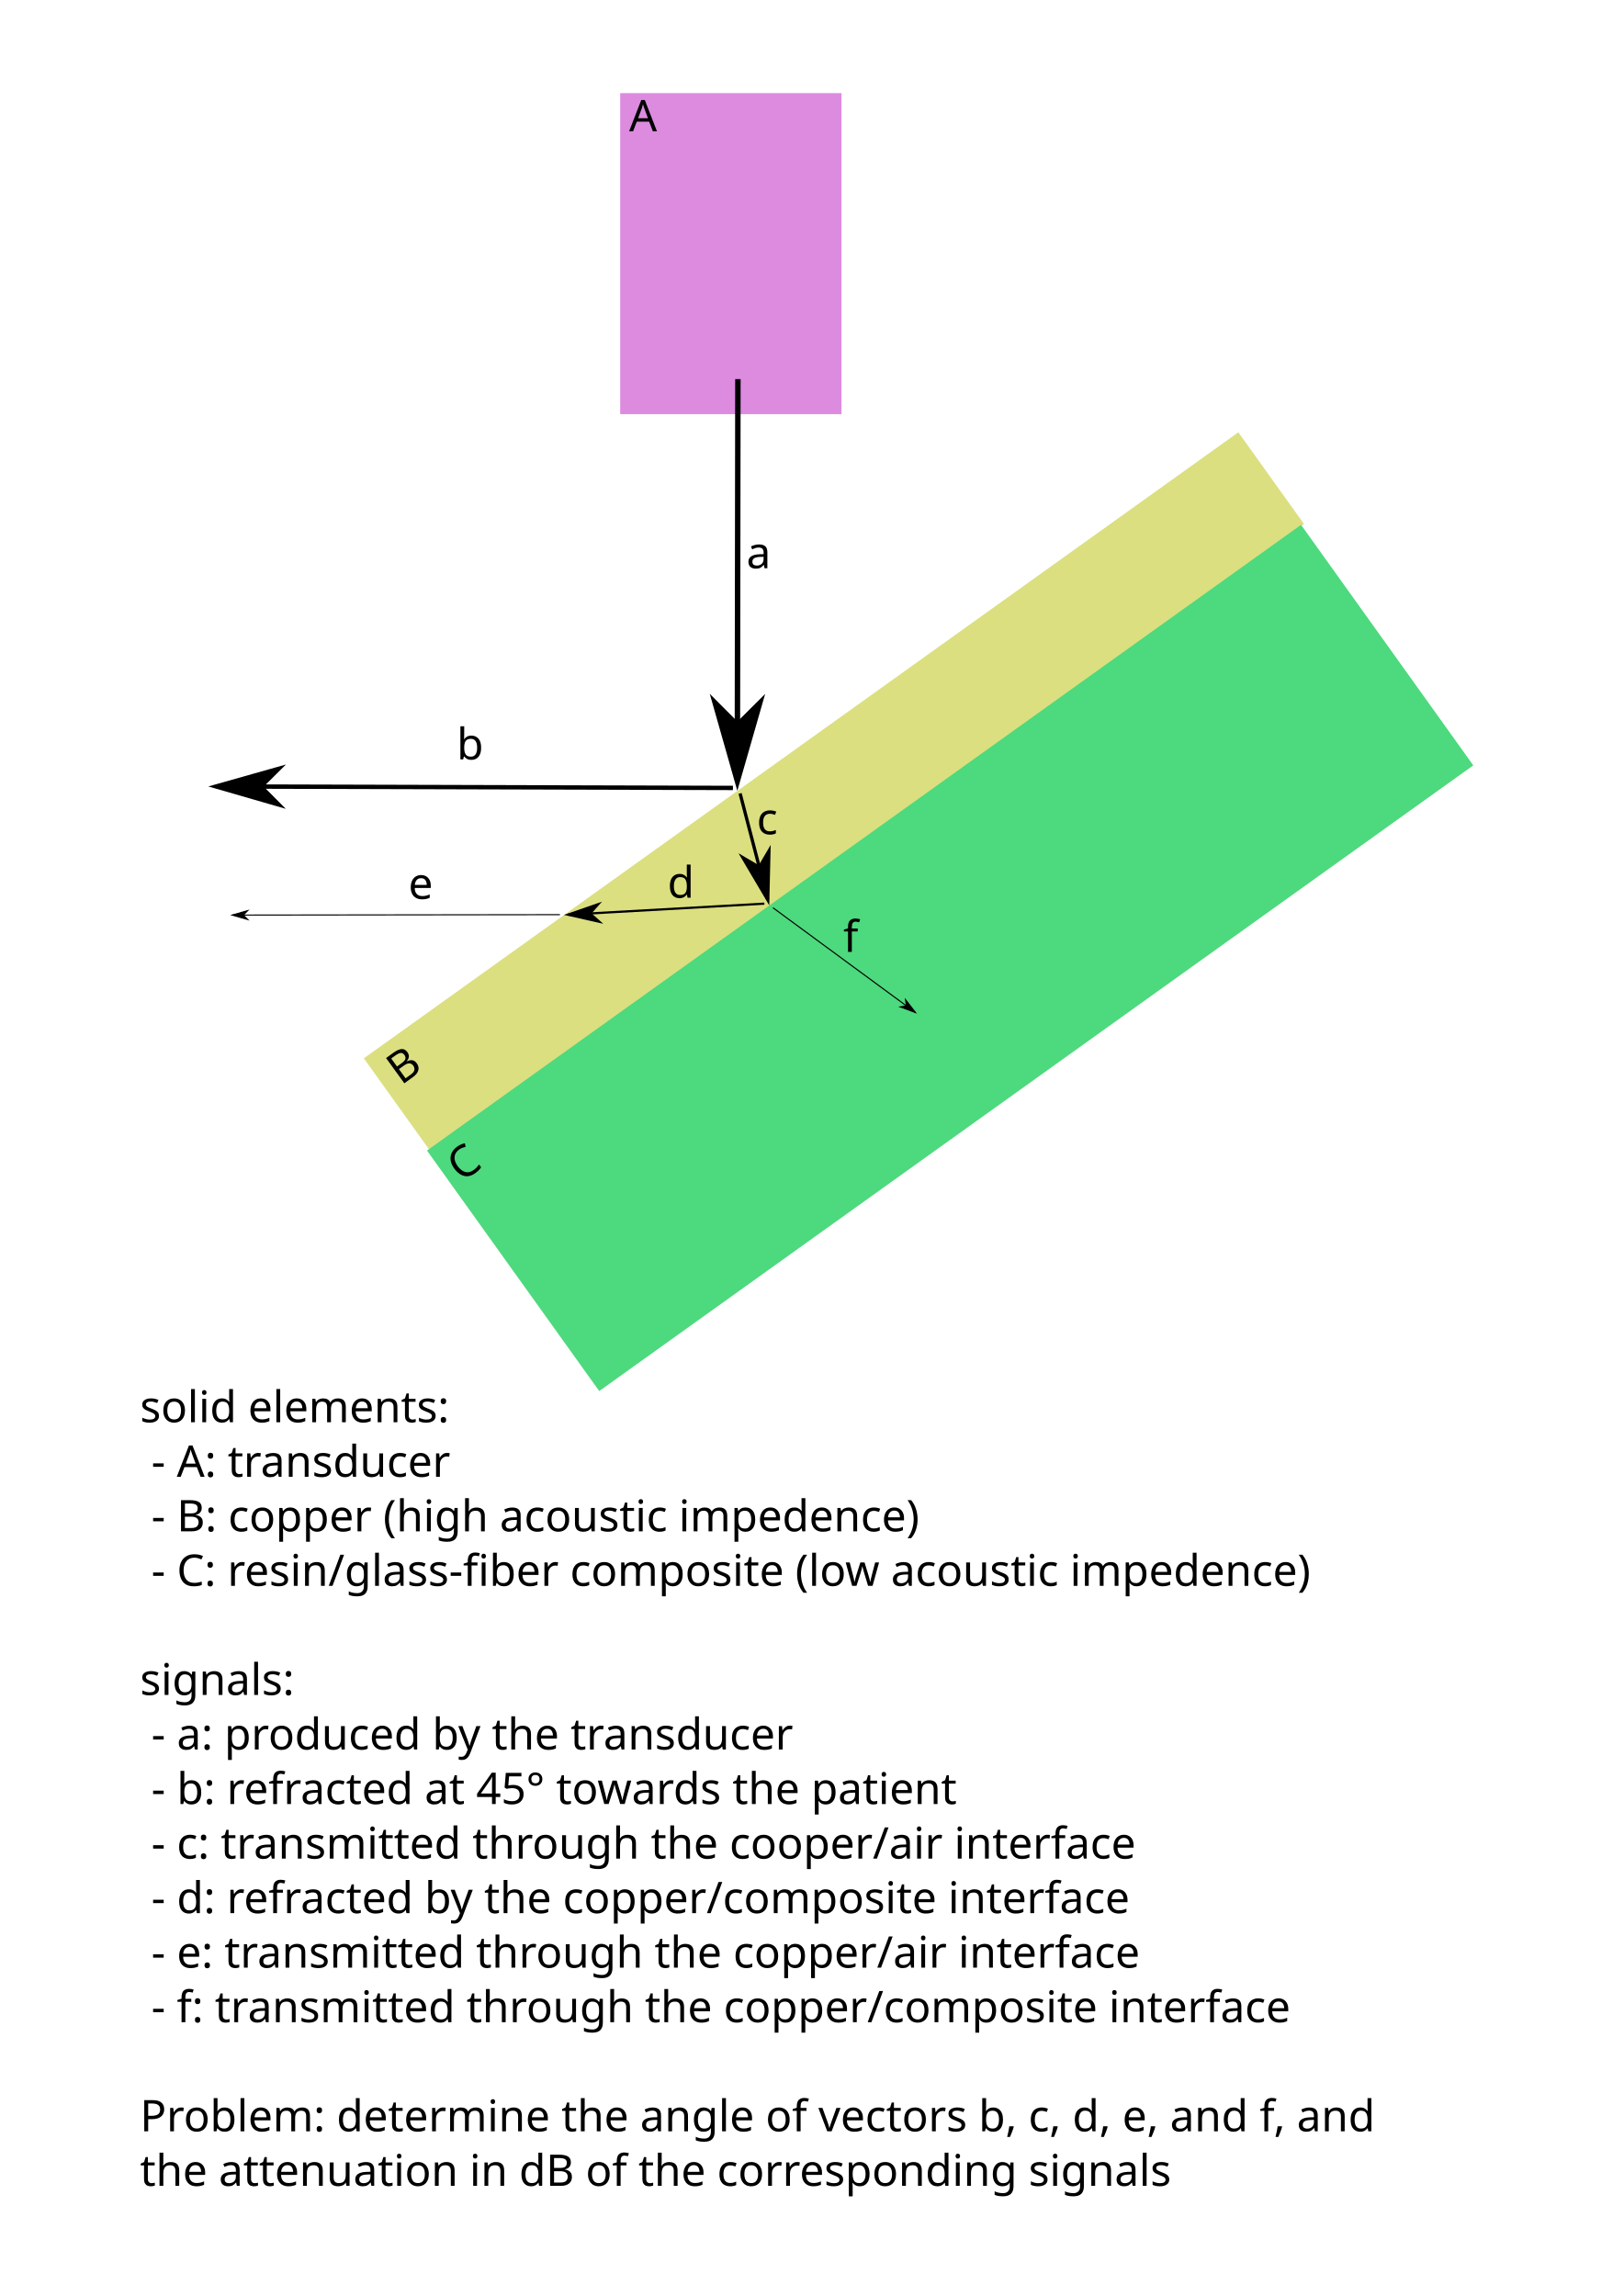
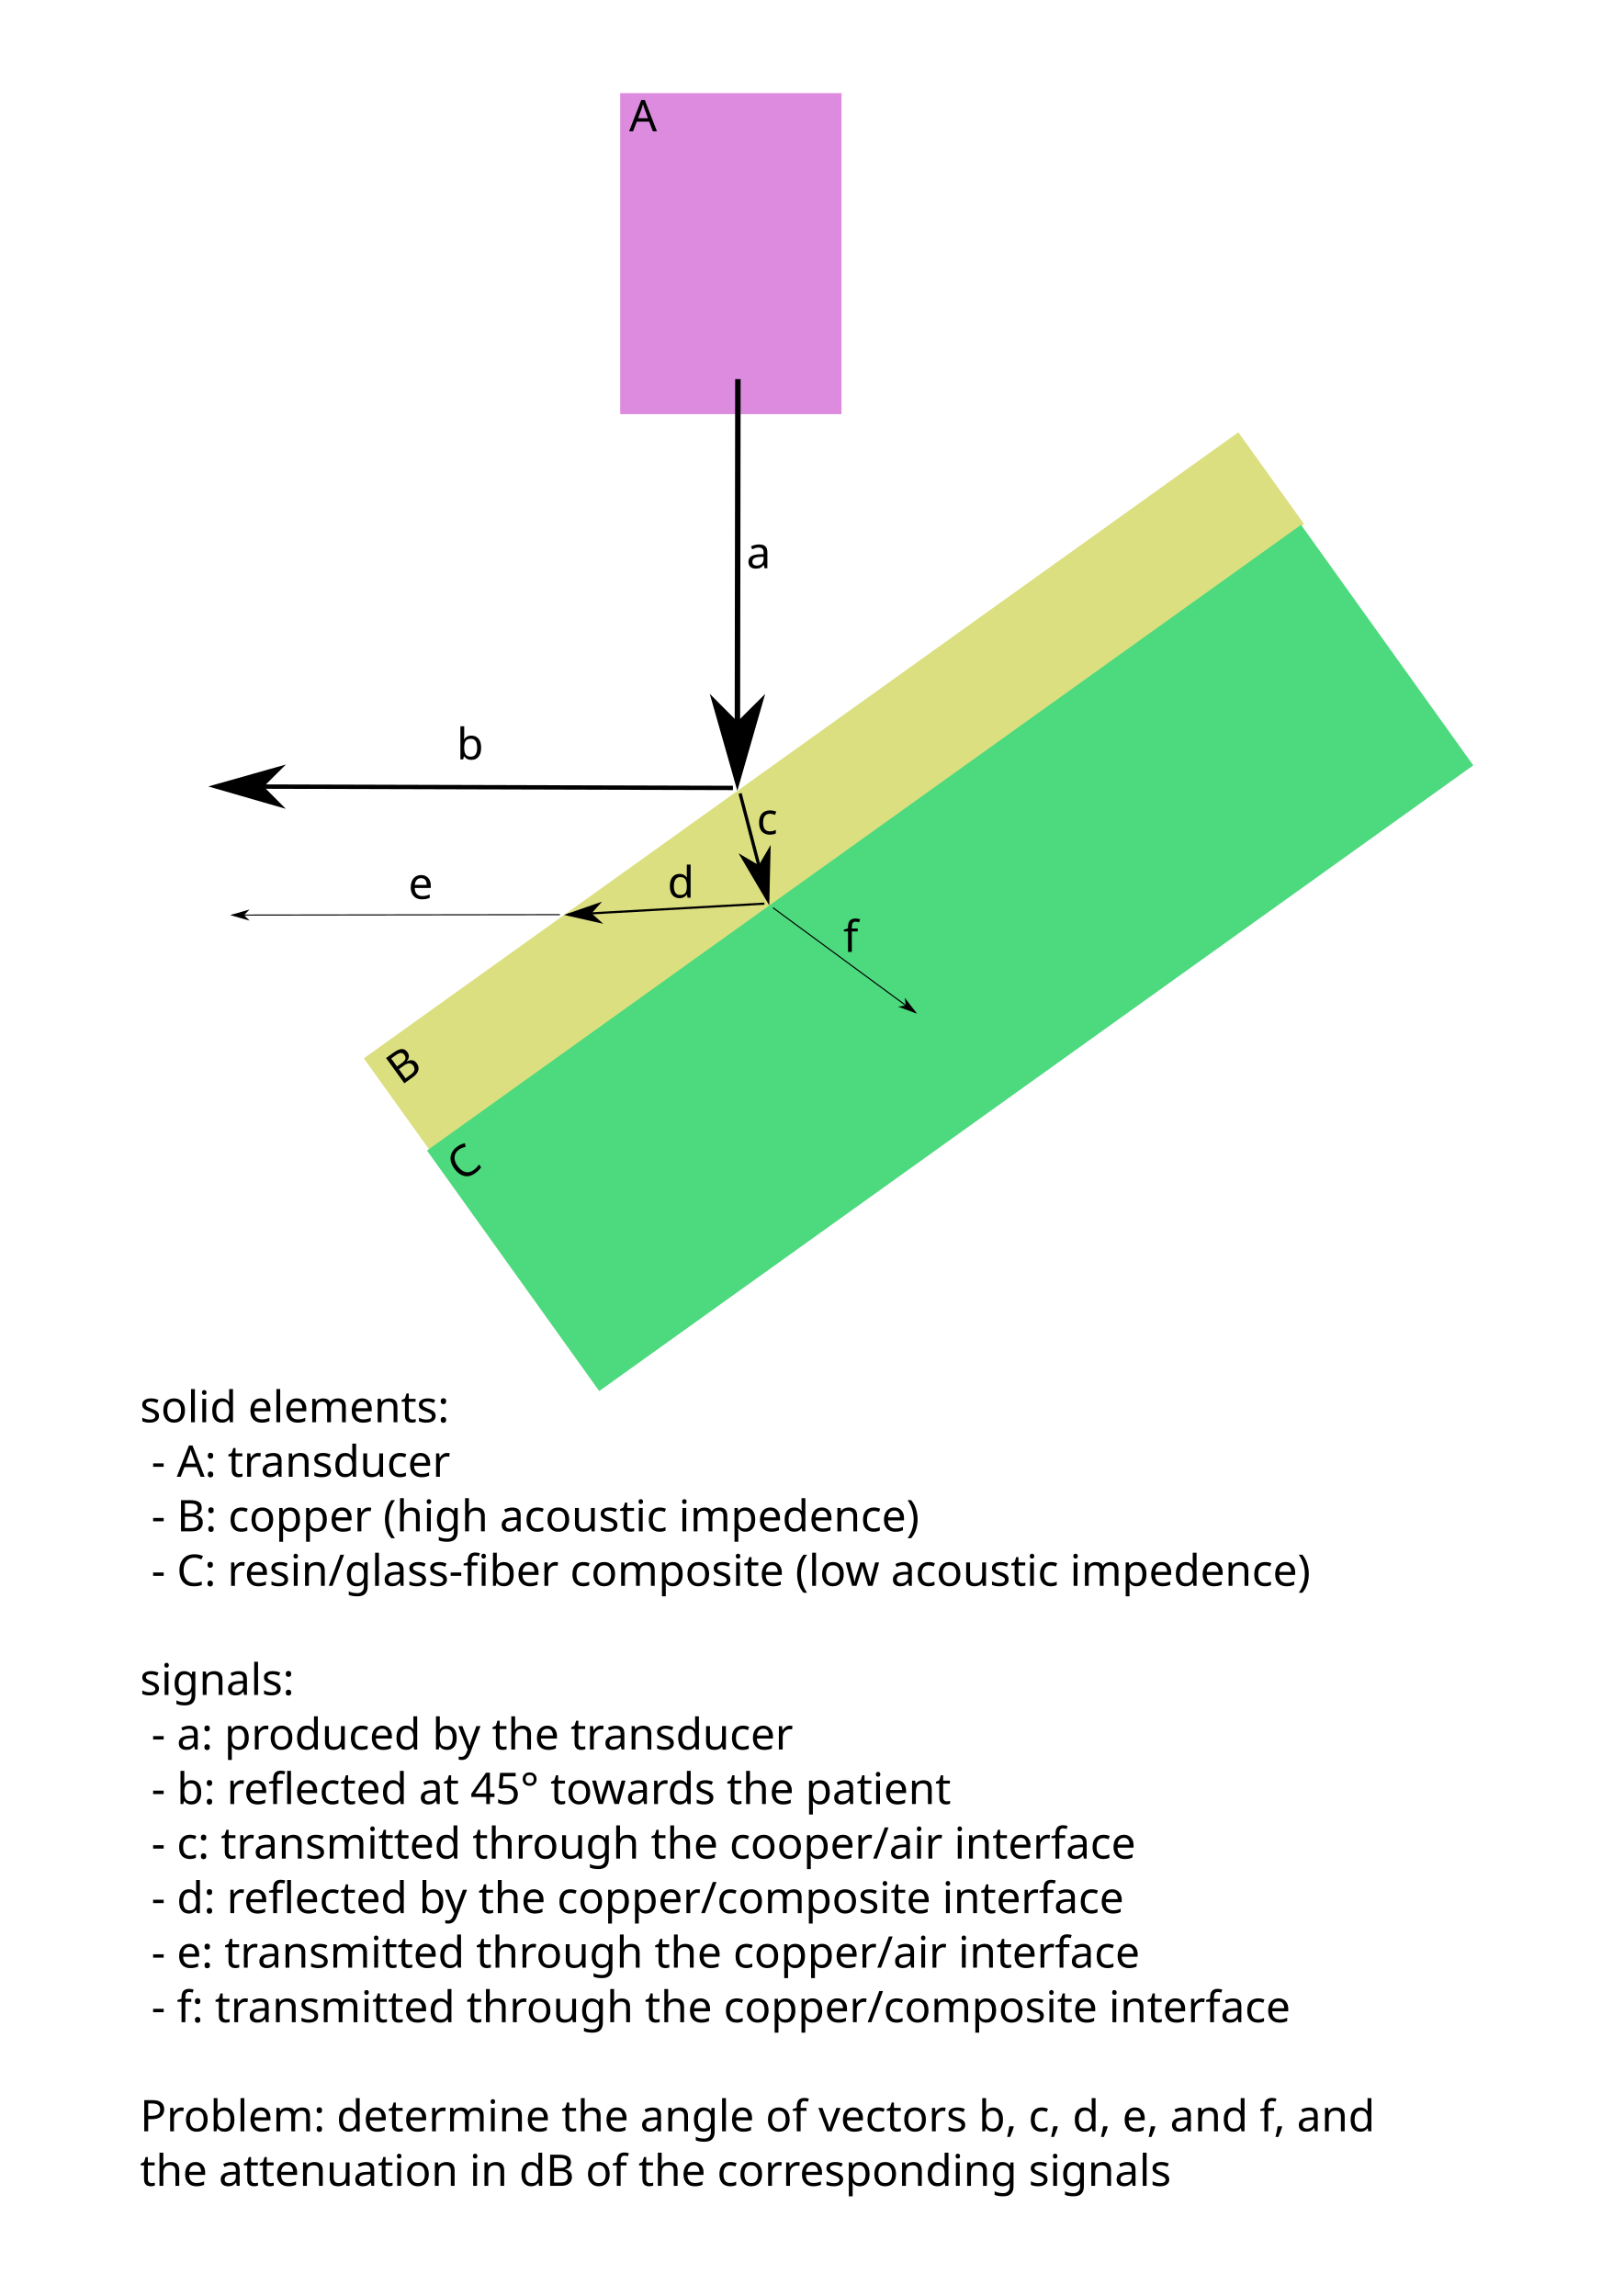
<svg xmlns="http://www.w3.org/2000/svg" width="210mm" height="297mm" viewBox="0 0 744.094 1052.362" id="svg2" version="1.1">
  <defs id="defs4">
    <marker orient="auto" refY="0.0" refX="0.0" id="marker4692" style="overflow:visible;">
      <path id="path4694" d="M 0.0,0.0 L 5.0,-5.0 L -12.5,0.0 L 5.0,5.0 L 0.0,0.0 z " style="fill-rule:evenodd;stroke:#000000;stroke-width:1pt;stroke-opacity:1;fill:#000000;fill-opacity:1" transform="scale(0.8) rotate(180) translate(12.5,0)" />
    </marker>
    <marker style="overflow:visible;" id="marker4638" refX="0.0" refY="0.0" orient="auto">
      <path transform="scale(0.8) rotate(180) translate(12.5,0)" style="fill-rule:evenodd;stroke:#000000;stroke-width:1pt;stroke-opacity:1;fill:#000000;fill-opacity:1" d="M 0.0,0.0 L 5.0,-5.0 L -12.5,0.0 L 5.0,5.0 L 0.0,0.0 z " id="path4640" />
    </marker>
    <marker orient="auto" refY="0.0" refX="0.0" id="marker4590" style="overflow:visible;">
      <path id="path4592" d="M 0.0,0.0 L 5.0,-5.0 L -12.5,0.0 L 5.0,5.0 L 0.0,0.0 z " style="fill-rule:evenodd;stroke:#000000;stroke-width:1pt;stroke-opacity:1;fill:#000000;fill-opacity:1" transform="scale(0.8) rotate(180) translate(12.5,0)" />
    </marker>
    <marker orient="auto" refY="0.0" refX="0.0" id="marker4554" style="overflow:visible;">
      <path id="path4556" d="M 0.0,0.0 L 5.0,-5.0 L -12.5,0.0 L 5.0,5.0 L 0.0,0.0 z " style="fill-rule:evenodd;stroke:#000000;stroke-width:1pt;stroke-opacity:1;fill:#000000;fill-opacity:1" transform="scale(0.8) rotate(180) translate(12.5,0)" />
    </marker>
    <marker orient="auto" refY="0.0" refX="0.0" id="marker4524" style="overflow:visible;">
      <path id="path4526" d="M 0.0,0.0 L 5.0,-5.0 L -12.5,0.0 L 5.0,5.0 L 0.0,0.0 z " style="fill-rule:evenodd;stroke:#000000;stroke-width:1pt;stroke-opacity:1;fill:#000000;fill-opacity:1" transform="scale(0.8) rotate(180) translate(12.5,0)" />
    </marker>
    <marker orient="auto" refY="0.0" refX="0.0" id="Arrow1Lend" style="overflow:visible;">
      <path id="path4237" d="M 0.0,0.0 L 5.0,-5.0 L -12.5,0.0 L 5.0,5.0 L 0.0,0.0 z " style="fill-rule:evenodd;stroke:#000000;stroke-width:1pt;stroke-opacity:1;fill:#000000;fill-opacity:1" transform="scale(0.8) rotate(180) translate(12.5,0)" />
    </marker>
  </defs>
  <g id="layer1">
    <rect style="fill:#dbdf80;fill-opacity:1;fill-rule:evenodd;stroke:none;stroke-width:0.421;stroke-linecap:butt;stroke-linejoin:round;stroke-miterlimit:4;stroke-dasharray:none;stroke-dashoffset:0;stroke-opacity:1" id="rect5070" width="492.898" height="51.694" x="-146.824" y="491.465" transform="matrix(0.8130792,-0.582153,0.582153,0.8130792,0,0)" />
    <rect style="fill:#4dd97d;fill-opacity:1;fill-rule:evenodd;stroke:none;stroke-width:0.681;stroke-linecap:butt;stroke-linejoin:round;stroke-miterlimit:4;stroke-dasharray:none;stroke-dashoffset:0;stroke-opacity:1" id="rect5070-0" width="492.637" height="135.587" x="-147.896" y="542.689" transform="matrix(0.8130792,-0.582153,0.582153,0.8130792,0,0)" />
    <rect style="fill:#dc8bdf;fill-opacity:1;fill-rule:evenodd;stroke:none;stroke-width:2;stroke-linecap:butt;stroke-linejoin:round;stroke-miterlimit:4;stroke-dasharray:none;stroke-dashoffset:0;stroke-opacity:1" id="rect4136" width="101.429" height="147.143" x="284.214" y="42.679" />
    <path style="fill:none;fill-rule:evenodd;stroke:#000000;stroke-width:2.5;stroke-linecap:butt;stroke-linejoin:miter;stroke-miterlimit:4;stroke-dasharray:none;stroke-opacity:1;marker-end:url(#Arrow1Lend)" d="m 338.156,173.762 -0.253,183.848" id="path4228" />
    <path style="fill:none;fill-rule:evenodd;stroke:#000000;stroke-width:2;stroke-linecap:butt;stroke-linejoin:miter;stroke-miterlimit:4;stroke-dasharray:none;stroke-opacity:1;marker-end:url(#marker4524)" d="M 335.883,361.146 99.342,360.478" id="path4522" />
    <path style="fill:none;fill-rule:evenodd;stroke:#000000;stroke-width:1.5;stroke-linecap:butt;stroke-linejoin:miter;stroke-miterlimit:4;stroke-dasharray:none;stroke-opacity:1;marker-end:url(#marker4554)" d="m 339.166,363.671 12.627,48.487" id="path4552" />
    <path style="fill:none;fill-rule:evenodd;stroke:#000000;stroke-width:1;stroke-linecap:butt;stroke-linejoin:miter;stroke-miterlimit:4;stroke-dasharray:none;stroke-opacity:1;marker-end:url(#marker4590)" d="m 350.278,414.179 -89.904,5.051" id="path4588" />
    <path style="fill:none;fill-rule:evenodd;stroke:#000000;stroke-width:0.5;stroke-linecap:butt;stroke-linejoin:miter;stroke-miterlimit:4;stroke-dasharray:none;stroke-opacity:1;marker-end:url(#marker4638)" d="m 256.586,419.229 -150.134,0.197" id="path4630" />
    <path style="fill:none;fill-rule:evenodd;stroke:#000000;stroke-width:0.5;stroke-linecap:butt;stroke-linejoin:miter;stroke-miterlimit:4;stroke-dasharray:none;stroke-opacity:1;marker-end:url(#marker4692)" d="m 354.215,416.059 65.263,47.993" id="path4684" />
    <text xml:space="preserve" style="font-style:normal;font-weight:normal;font-size:20px;line-height:125%;font-family:sans-serif;letter-spacing:0px;word-spacing:0px;fill:#000000;fill-opacity:1;stroke:none;stroke-width:1px;stroke-linecap:butt;stroke-linejoin:miter;stroke-opacity:1" x="288.296" y="60.198" id="text4750">
      <tspan id="tspan4752" x="288.296" y="60.198">A</tspan>
    </text>
    <text xml:space="preserve" style="font-style:normal;font-weight:normal;font-size:20px;line-height:125%;font-family:sans-serif;letter-spacing:0px;word-spacing:0px;fill:#000000;fill-opacity:1;stroke:none;stroke-width:1px;stroke-linecap:butt;stroke-linejoin:miter;stroke-opacity:1" x="342.064" y="260.445" id="text4754">
      <tspan id="tspan4756" x="342.064" y="260.445">a</tspan>
    </text>
    <text xml:space="preserve" style="font-style:normal;font-weight:normal;font-size:20px;line-height:125%;font-family:sans-serif;letter-spacing:0px;word-spacing:0px;fill:#000000;fill-opacity:1;stroke:none;stroke-width:1px;stroke-linecap:butt;stroke-linejoin:miter;stroke-opacity:1" x="108.086" y="348.286" id="text4758">
      <tspan x="108.086" y="348.286" id="tspan4762" />
    </text>
    <text xml:space="preserve" style="font-style:normal;font-weight:normal;font-size:20px;line-height:125%;font-family:sans-serif;letter-spacing:0px;word-spacing:0px;fill:#000000;fill-opacity:1;stroke:none;stroke-width:1px;stroke-linecap:butt;stroke-linejoin:miter;stroke-opacity:1" x="113.137" y="442.23" id="text4766">
      <tspan id="tspan4768" x="113.137" y="442.23" />
    </text>
    <text xml:space="preserve" style="font-style:normal;font-weight:normal;font-size:20px;line-height:125%;font-family:sans-serif;letter-spacing:0px;word-spacing:0px;fill:#000000;fill-opacity:1;stroke:none;stroke-width:1px;stroke-linecap:butt;stroke-linejoin:miter;stroke-opacity:1" x="-142.813" y="510.904" id="text4770" transform="matrix(0.8102417,-0.5860959,0.5860959,0.8102417,0,0)">
      <tspan id="tspan4772" x="-142.813" y="510.904">B</tspan>
    </text>
    <text xml:space="preserve" style="font-style:normal;font-weight:normal;font-size:20px;line-height:125%;font-family:sans-serif;letter-spacing:0px;word-spacing:0px;fill:#000000;fill-opacity:1;stroke:none;stroke-width:1px;stroke-linecap:butt;stroke-linejoin:miter;stroke-opacity:1" x="-151.978" y="561.711" id="text4774" transform="matrix(0.8043698,-0.5941289,0.5941289,0.8043698,0,0)">
      <tspan id="tspan4776" x="-151.978" y="561.711">C</tspan>
    </text>
    <text xml:space="preserve" style="font-style:normal;font-weight:normal;font-size:20px;line-height:125%;font-family:sans-serif;letter-spacing:0px;word-spacing:0px;fill:#000000;fill-opacity:1;stroke:none;stroke-width:1px;stroke-linecap:butt;stroke-linejoin:miter;stroke-opacity:1" x="64.172" y="651.874" id="text4778">
      <tspan id="tspan4780" x="64.172" y="651.874">solid elements: </tspan>
      <tspan x="64.172" y="676.874" id="tspan4782"> - A: transducer</tspan>
      <tspan x="64.172" y="701.874" id="tspan4784"> - B: copper (high acoustic impedence)</tspan>
      <tspan x="64.172" y="726.874" id="tspan4788"> - C: resin/glass-fiber composite (low acoustic impedence)</tspan>
      <tspan x="64.172" y="751.874" id="tspan4792" />
      <tspan x="64.172" y="776.874" id="tspan4794">signals:</tspan>
      <tspan x="64.172" y="801.874" id="tspan4798"> - a: produced by the transducer</tspan>
-       <tspan x="64.172" y="826.874" id="tspan4800"> - b: refracted at 45° towards the patient</tspan>
+       <tspan x="64.172" y="826.874" id="tspan4800"> - b: reflected at 45° towards the patient</tspan>
      <tspan x="64.172" y="851.874" id="tspan4796"> - c: transmitted through the cooper/air interface</tspan>
-       <tspan x="64.172" y="876.874" id="tspan4802"> - d: refracted by the copper/composite interface</tspan>
+       <tspan x="64.172" y="876.874" id="tspan4802"> - d: reflected by the copper/composite interface</tspan>
      <tspan x="64.172" y="901.874" id="tspan4804"> - e: transmitted through the copper/air interface</tspan>
      <tspan x="64.172" y="926.874" id="tspan5861"> - f: transmitted through the copper/composite interface</tspan>
      <tspan x="64.172" y="951.874" id="tspan5048" />
      <tspan x="64.172" y="976.874" id="tspan5060">Problem: determine the angle of vectors b, c, d, e, and f, and </tspan>
      <tspan x="64.172" y="1001.874" id="tspan5062">the attenuation in dB of the corresponding signals</tspan>
    </text>
    <text xml:space="preserve" style="font-style:normal;font-weight:normal;font-size:20px;line-height:125%;font-family:sans-serif;letter-spacing:0px;word-spacing:0px;fill:#000000;fill-opacity:1;stroke:none;stroke-width:1px;stroke-linecap:butt;stroke-linejoin:miter;stroke-opacity:1" x="209.286" y="348.077" id="text4908">
      <tspan id="tspan4910" x="209.286" y="348.077">b</tspan>
    </text>
    <text xml:space="preserve" style="font-style:normal;font-weight:normal;font-size:20px;line-height:125%;font-family:sans-serif;letter-spacing:0px;word-spacing:0px;fill:#000000;fill-opacity:1;stroke:none;stroke-width:1px;stroke-linecap:butt;stroke-linejoin:miter;stroke-opacity:1" x="346.786" y="382.362" id="text4912">
      <tspan id="tspan4914" x="346.786" y="382.362">c</tspan>
    </text>
    <text xml:space="preserve" style="font-style:normal;font-weight:normal;font-size:20px;line-height:125%;font-family:sans-serif;letter-spacing:0px;word-spacing:0px;fill:#000000;fill-opacity:1;stroke:none;stroke-width:1px;stroke-linecap:butt;stroke-linejoin:miter;stroke-opacity:1" x="305.893" y="411.469" id="text4916">
      <tspan id="tspan4918" x="305.893" y="411.469">d</tspan>
    </text>
    <text xml:space="preserve" style="font-style:normal;font-weight:normal;font-size:20px;line-height:125%;font-family:sans-serif;letter-spacing:0px;word-spacing:0px;fill:#000000;fill-opacity:1;stroke:none;stroke-width:1px;stroke-linecap:butt;stroke-linejoin:miter;stroke-opacity:1" x="187.143" y="412.005" id="text4920">
      <tspan id="tspan4922" x="187.143" y="412.005">e</tspan>
    </text>
    <text xml:space="preserve" style="font-style:normal;font-weight:normal;font-size:20px;line-height:125%;font-family:sans-serif;letter-spacing:0px;word-spacing:0px;fill:#000000;fill-opacity:1;stroke:none;stroke-width:1px;stroke-linecap:butt;stroke-linejoin:miter;stroke-opacity:1" x="386.429" y="436.291" id="text4924">
      <tspan id="tspan4926" x="386.429" y="436.291">f</tspan>
    </text>
  </g>
</svg>
